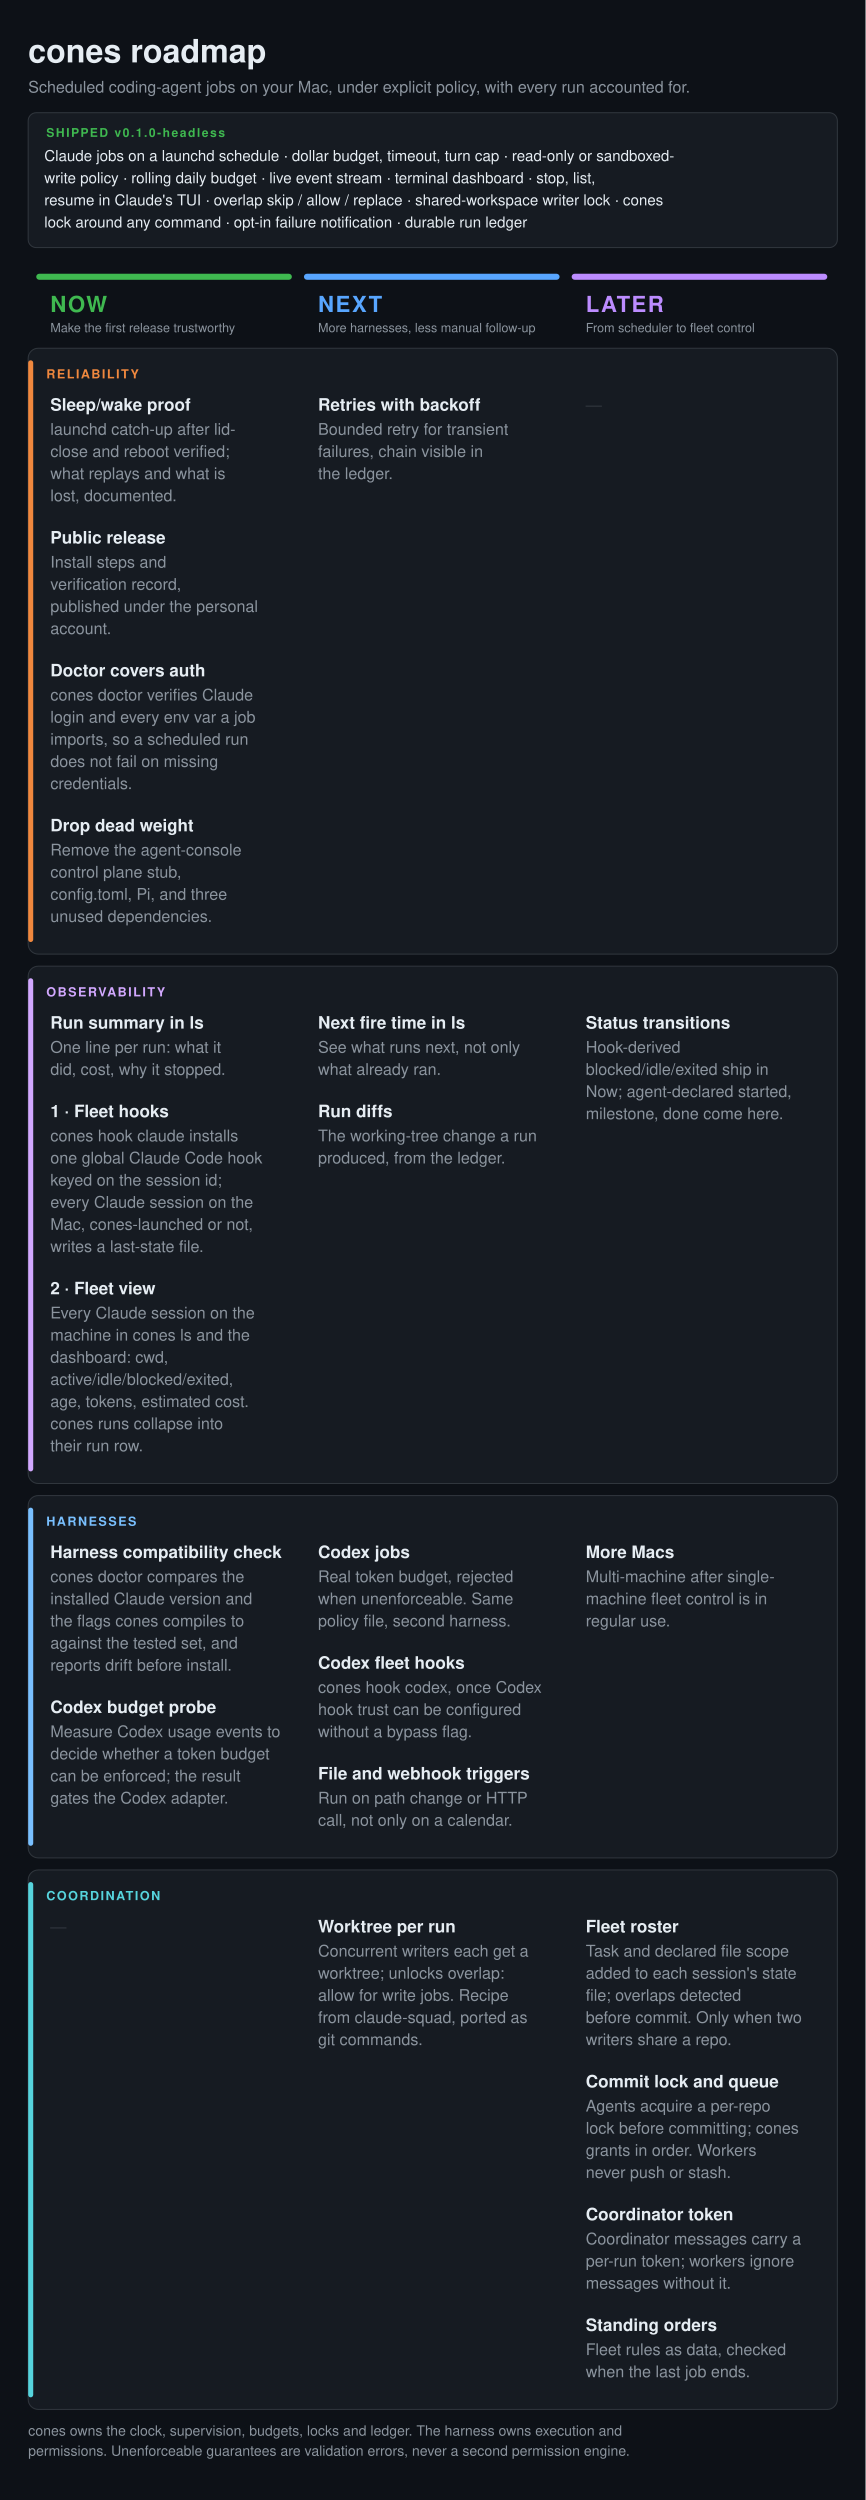
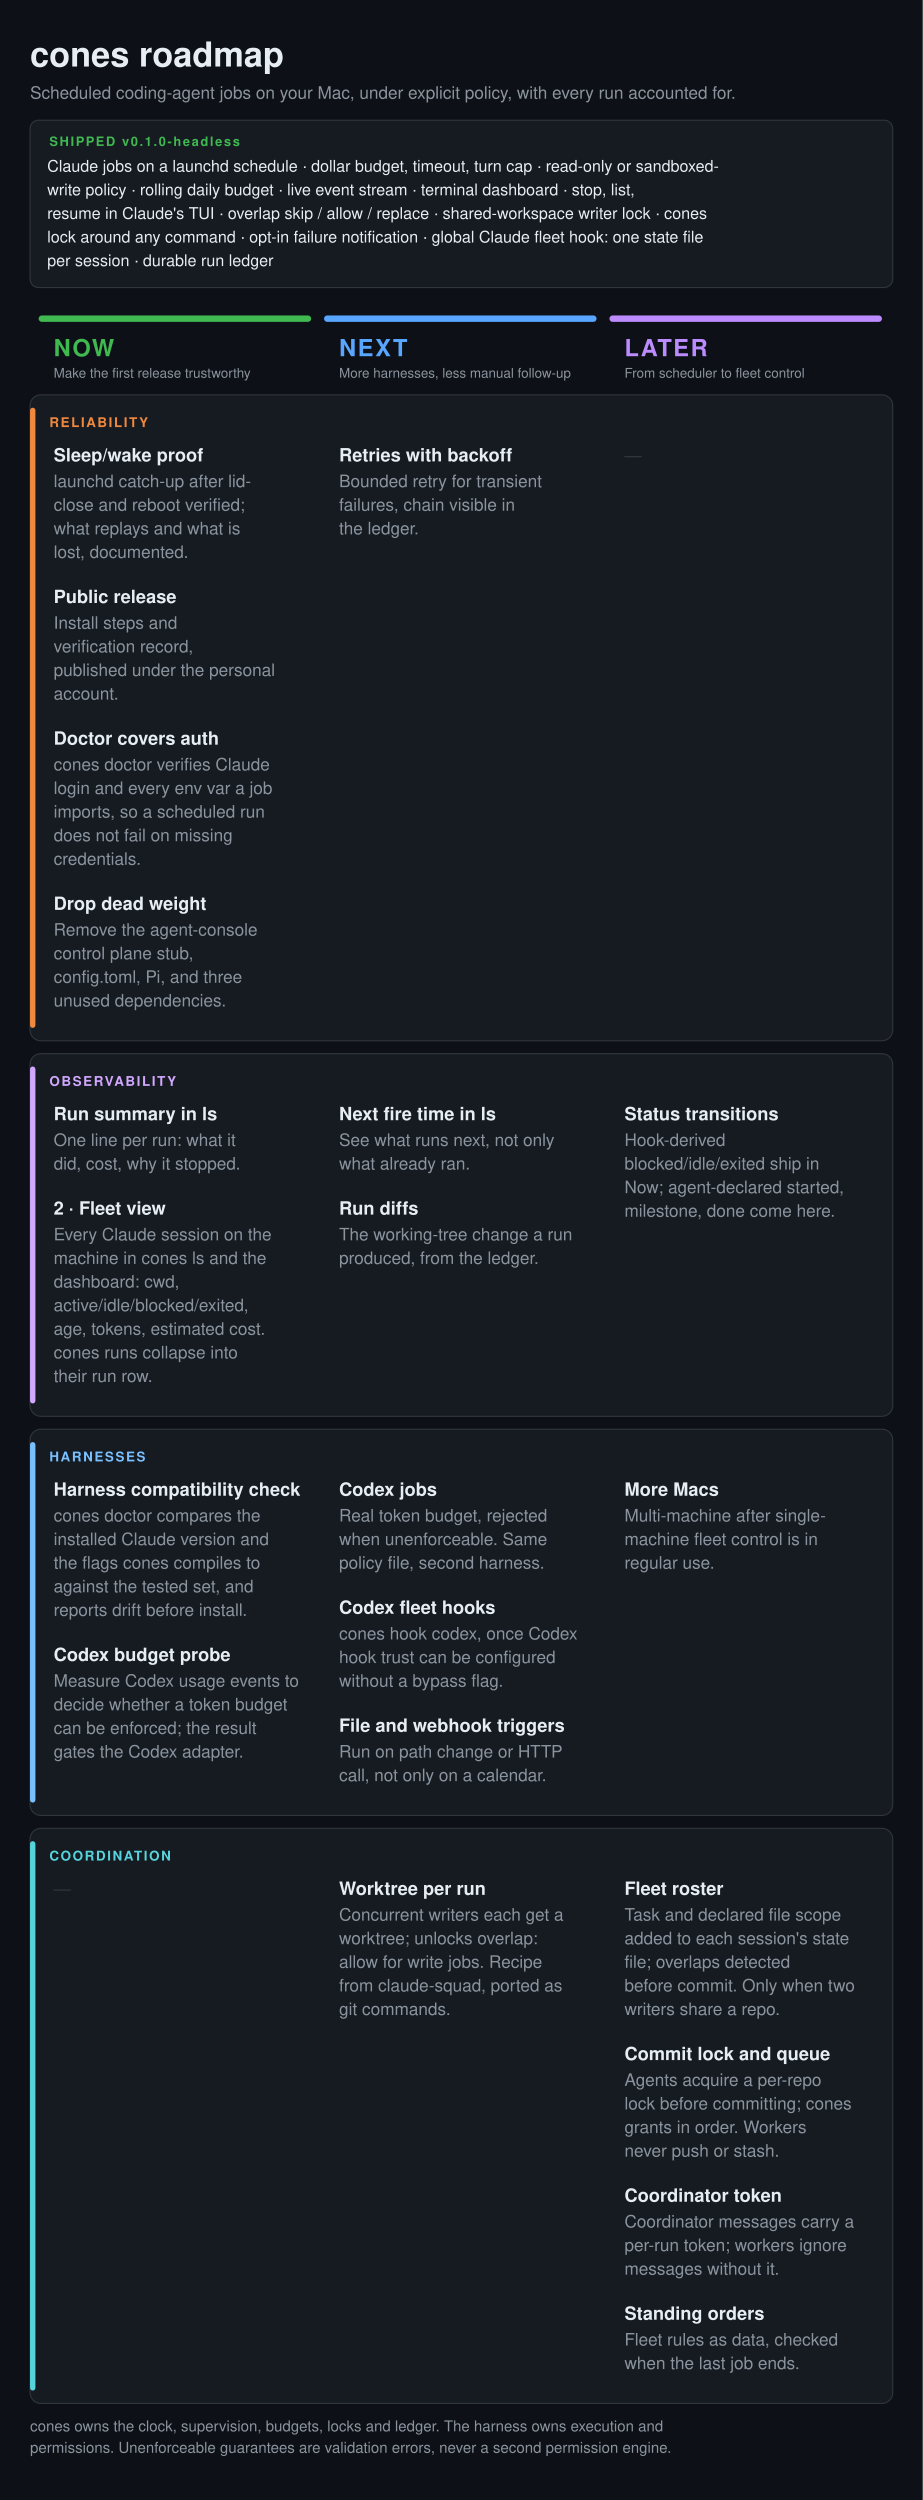
- <svg xmlns="http://www.w3.org/2000/svg" width="860" height="2484" viewBox="0 0 860 2484" font-family="-apple-system,BlinkMacSystemFont,Segoe UI,Helvetica,Arial,sans-serif">
-   <rect width="860" height="2484" fill="#0d1117" />
+ <svg xmlns="http://www.w3.org/2000/svg" width="860" height="2330" viewBox="0 0 860 2330" font-family="-apple-system,BlinkMacSystemFont,Segoe UI,Helvetica,Arial,sans-serif">
+   <rect width="860" height="2330" fill="#0d1117" />
  <text x="28" y="62" font-size="32" fill="#e6edf3" font-weight="700">cones roadmap</text>
  <text x="28" y="92" font-size="16" fill="#8b949e">Scheduled coding-agent jobs on your Mac, under explicit policy, with every run accounted for.</text>
-   <rect x="28" y="112" width="804" height="134" rx="8" fill="#161b22" stroke="#30363d" />
+   <rect x="28" y="112" width="804" height="156" rx="8" fill="#161b22" stroke="#30363d" />
  <text x="46" y="136" font-size="12" fill="#3fb950" font-weight="700" letter-spacing="1.5">SHIPPED  v0.1.0-headless</text>
  <text x="44" y="160" font-size="15" fill="#e6edf3">Claude jobs on a launchd schedule · dollar budget, timeout, turn cap · read-only or sandboxed-</text>
  <text x="44" y="182" font-size="15" fill="#e6edf3">write policy · rolling daily budget · live event stream · terminal dashboard · stop, list,</text>
  <text x="44" y="204" font-size="15" fill="#e6edf3">resume in Claude's TUI · overlap skip / allow / replace · shared-workspace writer lock · cones</text>
-   <text x="44" y="226" font-size="15" fill="#e6edf3">lock around any command · opt-in failure notification · durable run ledger</text>
-   <rect x="36" y="272" width="254" height="6" rx="3" fill="#3fb950" />
-   <text x="50" y="310" font-size="22" fill="#3fb950" font-weight="800" letter-spacing="1.5">NOW</text>
-   <text x="50" y="330" font-size="12.5" fill="#8b949e">Make the first release trustworthy</text>
-   <rect x="302" y="272" width="254" height="6" rx="3" fill="#58a6ff" />
-   <text x="316" y="310" font-size="22" fill="#58a6ff" font-weight="800" letter-spacing="1.5">NEXT</text>
-   <text x="316" y="330" font-size="12.5" fill="#8b949e">More harnesses, less manual follow-up</text>
-   <rect x="568" y="272" width="254" height="6" rx="3" fill="#bc8cff" />
-   <text x="582" y="310" font-size="22" fill="#bc8cff" font-weight="800" letter-spacing="1.5">LATER</text>
-   <text x="582" y="330" font-size="12.5" fill="#8b949e">From scheduler to fleet control</text>
-   <rect x="28" y="346" width="804" height="602" rx="10" fill="#161b22" stroke="#30363d" />
-   <rect x="28" y="358" width="5" height="578" rx="2.5" fill="#f0883e" />
-   <text x="46" y="376" font-size="12.5" fill="#f0883e" font-weight="700" letter-spacing="1.5">RELIABILITY</text>
-   <text x="50" y="408" font-size="17" fill="#e6edf3" font-weight="700">Sleep/wake proof</text>
-   <text x="50" y="432" font-size="16" fill="#8b949e">launchd catch-up after lid-</text>
-   <text x="50" y="454" font-size="16" fill="#8b949e">close and reboot verified;</text>
-   <text x="50" y="476" font-size="16" fill="#8b949e">what replays and what is</text>
-   <text x="50" y="498" font-size="16" fill="#8b949e">lost, documented.</text>
-   <text x="50" y="540" font-size="17" fill="#e6edf3" font-weight="700">Public release</text>
-   <text x="50" y="564" font-size="16" fill="#8b949e">Install steps and</text>
-   <text x="50" y="586" font-size="16" fill="#8b949e">verification record,</text>
-   <text x="50" y="608" font-size="16" fill="#8b949e">published under the personal</text>
-   <text x="50" y="630" font-size="16" fill="#8b949e">account.</text>
-   <text x="50" y="672" font-size="17" fill="#e6edf3" font-weight="700">Doctor covers auth</text>
-   <text x="50" y="696" font-size="16" fill="#8b949e">cones doctor verifies Claude</text>
-   <text x="50" y="718" font-size="16" fill="#8b949e">login and every env var a job</text>
-   <text x="50" y="740" font-size="16" fill="#8b949e">imports, so a scheduled run</text>
-   <text x="50" y="762" font-size="16" fill="#8b949e">does not fail on missing</text>
-   <text x="50" y="784" font-size="16" fill="#8b949e">credentials.</text>
-   <text x="50" y="826" font-size="17" fill="#e6edf3" font-weight="700">Drop dead weight</text>
-   <text x="50" y="850" font-size="16" fill="#8b949e">Remove the agent-console</text>
-   <text x="50" y="872" font-size="16" fill="#8b949e">control plane stub,</text>
-   <text x="50" y="894" font-size="16" fill="#8b949e">config.toml, Pi, and three</text>
-   <text x="50" y="916" font-size="16" fill="#8b949e">unused dependencies.</text>
-   <text x="316" y="408" font-size="17" fill="#e6edf3" font-weight="700">Retries with backoff</text>
-   <text x="316" y="432" font-size="16" fill="#8b949e">Bounded retry for transient</text>
-   <text x="316" y="454" font-size="16" fill="#8b949e">failures, chain visible in</text>
-   <text x="316" y="476" font-size="16" fill="#8b949e">the ledger.</text>
-   <text x="582" y="408" font-size="16" fill="#30363d">—</text>
-   <rect x="28" y="960" width="804" height="514" rx="10" fill="#161b22" stroke="#30363d" />
-   <rect x="28" y="972" width="5" height="490" rx="2.5" fill="#d2a8ff" />
-   <text x="46" y="990" font-size="12.5" fill="#d2a8ff" font-weight="700" letter-spacing="1.5">OBSERVABILITY</text>
-   <text x="50" y="1022" font-size="17" fill="#e6edf3" font-weight="700">Run summary in ls</text>
-   <text x="50" y="1046" font-size="16" fill="#8b949e">One line per run: what it</text>
-   <text x="50" y="1068" font-size="16" fill="#8b949e">did, cost, why it stopped.</text>
-   <text x="50" y="1110" font-size="17" fill="#e6edf3" font-weight="700">1 · Fleet hooks</text>
-   <text x="50" y="1134" font-size="16" fill="#8b949e">cones hook claude installs</text>
-   <text x="50" y="1156" font-size="16" fill="#8b949e">one global Claude Code hook</text>
-   <text x="50" y="1178" font-size="16" fill="#8b949e">keyed on the session id;</text>
-   <text x="50" y="1200" font-size="16" fill="#8b949e">every Claude session on the</text>
-   <text x="50" y="1222" font-size="16" fill="#8b949e">Mac, cones-launched or not,</text>
-   <text x="50" y="1244" font-size="16" fill="#8b949e">writes a last-state file.</text>
-   <text x="50" y="1286" font-size="17" fill="#e6edf3" font-weight="700">2 · Fleet view</text>
-   <text x="50" y="1310" font-size="16" fill="#8b949e">Every Claude session on the</text>
-   <text x="50" y="1332" font-size="16" fill="#8b949e">machine in cones ls and the</text>
-   <text x="50" y="1354" font-size="16" fill="#8b949e">dashboard: cwd,</text>
-   <text x="50" y="1376" font-size="16" fill="#8b949e">active/idle/blocked/exited,</text>
-   <text x="50" y="1398" font-size="16" fill="#8b949e">age, tokens, estimated cost.</text>
-   <text x="50" y="1420" font-size="16" fill="#8b949e">cones runs collapse into</text>
-   <text x="50" y="1442" font-size="16" fill="#8b949e">their run row.</text>
-   <text x="316" y="1022" font-size="17" fill="#e6edf3" font-weight="700">Next fire time in ls</text>
-   <text x="316" y="1046" font-size="16" fill="#8b949e">See what runs next, not only</text>
-   <text x="316" y="1068" font-size="16" fill="#8b949e">what already ran.</text>
-   <text x="316" y="1110" font-size="17" fill="#e6edf3" font-weight="700">Run diffs</text>
-   <text x="316" y="1134" font-size="16" fill="#8b949e">The working-tree change a run</text>
-   <text x="316" y="1156" font-size="16" fill="#8b949e">produced, from the ledger.</text>
-   <text x="582" y="1022" font-size="17" fill="#e6edf3" font-weight="700">Status transitions</text>
-   <text x="582" y="1046" font-size="16" fill="#8b949e">Hook-derived</text>
-   <text x="582" y="1068" font-size="16" fill="#8b949e">blocked/idle/exited ship in</text>
-   <text x="582" y="1090" font-size="16" fill="#8b949e">Now; agent-declared started,</text>
-   <text x="582" y="1112" font-size="16" fill="#8b949e">milestone, done come here.</text>
-   <rect x="28" y="1486" width="804" height="360" rx="10" fill="#161b22" stroke="#30363d" />
-   <rect x="28" y="1498" width="5" height="336" rx="2.5" fill="#79c0ff" />
-   <text x="46" y="1516" font-size="12.5" fill="#79c0ff" font-weight="700" letter-spacing="1.5">HARNESSES</text>
-   <text x="50" y="1548" font-size="17" fill="#e6edf3" font-weight="700">Harness compatibility check</text>
-   <text x="50" y="1572" font-size="16" fill="#8b949e">cones doctor compares the</text>
-   <text x="50" y="1594" font-size="16" fill="#8b949e">installed Claude version and</text>
-   <text x="50" y="1616" font-size="16" fill="#8b949e">the flags cones compiles to</text>
-   <text x="50" y="1638" font-size="16" fill="#8b949e">against the tested set, and</text>
-   <text x="50" y="1660" font-size="16" fill="#8b949e">reports drift before install.</text>
-   <text x="50" y="1702" font-size="17" fill="#e6edf3" font-weight="700">Codex budget probe</text>
-   <text x="50" y="1726" font-size="16" fill="#8b949e">Measure Codex usage events to</text>
-   <text x="50" y="1748" font-size="16" fill="#8b949e">decide whether a token budget</text>
-   <text x="50" y="1770" font-size="16" fill="#8b949e">can be enforced; the result</text>
-   <text x="50" y="1792" font-size="16" fill="#8b949e">gates the Codex adapter.</text>
-   <text x="316" y="1548" font-size="17" fill="#e6edf3" font-weight="700">Codex jobs</text>
-   <text x="316" y="1572" font-size="16" fill="#8b949e">Real token budget, rejected</text>
-   <text x="316" y="1594" font-size="16" fill="#8b949e">when unenforceable. Same</text>
-   <text x="316" y="1616" font-size="16" fill="#8b949e">policy file, second harness.</text>
-   <text x="316" y="1658" font-size="17" fill="#e6edf3" font-weight="700">Codex fleet hooks</text>
-   <text x="316" y="1682" font-size="16" fill="#8b949e">cones hook codex, once Codex</text>
-   <text x="316" y="1704" font-size="16" fill="#8b949e">hook trust can be configured</text>
-   <text x="316" y="1726" font-size="16" fill="#8b949e">without a bypass flag.</text>
-   <text x="316" y="1768" font-size="17" fill="#e6edf3" font-weight="700">File and webhook triggers</text>
-   <text x="316" y="1792" font-size="16" fill="#8b949e">Run on path change or HTTP</text>
-   <text x="316" y="1814" font-size="16" fill="#8b949e">call, not only on a calendar.</text>
-   <text x="582" y="1548" font-size="17" fill="#e6edf3" font-weight="700">More Macs</text>
-   <text x="582" y="1572" font-size="16" fill="#8b949e">Multi-machine after single-</text>
-   <text x="582" y="1594" font-size="16" fill="#8b949e">machine fleet control is in</text>
-   <text x="582" y="1616" font-size="16" fill="#8b949e">regular use.</text>
-   <rect x="28" y="1858" width="804" height="536" rx="10" fill="#161b22" stroke="#30363d" />
-   <rect x="28" y="1870" width="5" height="512" rx="2.5" fill="#56d4dd" />
-   <text x="46" y="1888" font-size="12.5" fill="#56d4dd" font-weight="700" letter-spacing="1.5">COORDINATION</text>
-   <text x="50" y="1920" font-size="16" fill="#30363d">—</text>
-   <text x="316" y="1920" font-size="17" fill="#e6edf3" font-weight="700">Worktree per run</text>
-   <text x="316" y="1944" font-size="16" fill="#8b949e">Concurrent writers each get a</text>
-   <text x="316" y="1966" font-size="16" fill="#8b949e">worktree; unlocks overlap:</text>
-   <text x="316" y="1988" font-size="16" fill="#8b949e">allow for write jobs. Recipe</text>
-   <text x="316" y="2010" font-size="16" fill="#8b949e">from claude-squad, ported as</text>
-   <text x="316" y="2032" font-size="16" fill="#8b949e">git commands.</text>
-   <text x="582" y="1920" font-size="17" fill="#e6edf3" font-weight="700">Fleet roster</text>
-   <text x="582" y="1944" font-size="16" fill="#8b949e">Task and declared file scope</text>
-   <text x="582" y="1966" font-size="16" fill="#8b949e">added to each session's state</text>
-   <text x="582" y="1988" font-size="16" fill="#8b949e">file; overlaps detected</text>
-   <text x="582" y="2010" font-size="16" fill="#8b949e">before commit. Only when two</text>
-   <text x="582" y="2032" font-size="16" fill="#8b949e">writers share a repo.</text>
-   <text x="582" y="2074" font-size="17" fill="#e6edf3" font-weight="700">Commit lock and queue</text>
-   <text x="582" y="2098" font-size="16" fill="#8b949e">Agents acquire a per-repo</text>
-   <text x="582" y="2120" font-size="16" fill="#8b949e">lock before committing; cones</text>
-   <text x="582" y="2142" font-size="16" fill="#8b949e">grants in order. Workers</text>
-   <text x="582" y="2164" font-size="16" fill="#8b949e">never push or stash.</text>
-   <text x="582" y="2206" font-size="17" fill="#e6edf3" font-weight="700">Coordinator token</text>
-   <text x="582" y="2230" font-size="16" fill="#8b949e">Coordinator messages carry a</text>
-   <text x="582" y="2252" font-size="16" fill="#8b949e">per-run token; workers ignore</text>
-   <text x="582" y="2274" font-size="16" fill="#8b949e">messages without it.</text>
-   <text x="582" y="2316" font-size="17" fill="#e6edf3" font-weight="700">Standing orders</text>
-   <text x="582" y="2340" font-size="16" fill="#8b949e">Fleet rules as data, checked</text>
-   <text x="582" y="2362" font-size="16" fill="#8b949e">when the last job ends.</text>
-   <text x="28" y="2420" font-size="14" fill="#8b949e">cones owns the clock, supervision, budgets, locks and ledger. The harness owns execution and</text>
-   <text x="28" y="2440" font-size="14" fill="#8b949e">permissions. Unenforceable guarantees are validation errors, never a second permission engine.</text>
+   <text x="44" y="226" font-size="15" fill="#e6edf3">lock around any command · opt-in failure notification · global Claude fleet hook: one state file</text>
+   <text x="44" y="248" font-size="15" fill="#e6edf3">per session · durable run ledger</text>
+   <rect x="36" y="294" width="254" height="6" rx="3" fill="#3fb950" />
+   <text x="50" y="332" font-size="22" fill="#3fb950" font-weight="800" letter-spacing="1.5">NOW</text>
+   <text x="50" y="352" font-size="12.5" fill="#8b949e">Make the first release trustworthy</text>
+   <rect x="302" y="294" width="254" height="6" rx="3" fill="#58a6ff" />
+   <text x="316" y="332" font-size="22" fill="#58a6ff" font-weight="800" letter-spacing="1.5">NEXT</text>
+   <text x="316" y="352" font-size="12.5" fill="#8b949e">More harnesses, less manual follow-up</text>
+   <rect x="568" y="294" width="254" height="6" rx="3" fill="#bc8cff" />
+   <text x="582" y="332" font-size="22" fill="#bc8cff" font-weight="800" letter-spacing="1.5">LATER</text>
+   <text x="582" y="352" font-size="12.5" fill="#8b949e">From scheduler to fleet control</text>
+   <rect x="28" y="368" width="804" height="602" rx="10" fill="#161b22" stroke="#30363d" />
+   <rect x="28" y="380" width="5" height="578" rx="2.5" fill="#f0883e" />
+   <text x="46" y="398" font-size="12.5" fill="#f0883e" font-weight="700" letter-spacing="1.5">RELIABILITY</text>
+   <text x="50" y="430" font-size="17" fill="#e6edf3" font-weight="700">Sleep/wake proof</text>
+   <text x="50" y="454" font-size="16" fill="#8b949e">launchd catch-up after lid-</text>
+   <text x="50" y="476" font-size="16" fill="#8b949e">close and reboot verified;</text>
+   <text x="50" y="498" font-size="16" fill="#8b949e">what replays and what is</text>
+   <text x="50" y="520" font-size="16" fill="#8b949e">lost, documented.</text>
+   <text x="50" y="562" font-size="17" fill="#e6edf3" font-weight="700">Public release</text>
+   <text x="50" y="586" font-size="16" fill="#8b949e">Install steps and</text>
+   <text x="50" y="608" font-size="16" fill="#8b949e">verification record,</text>
+   <text x="50" y="630" font-size="16" fill="#8b949e">published under the personal</text>
+   <text x="50" y="652" font-size="16" fill="#8b949e">account.</text>
+   <text x="50" y="694" font-size="17" fill="#e6edf3" font-weight="700">Doctor covers auth</text>
+   <text x="50" y="718" font-size="16" fill="#8b949e">cones doctor verifies Claude</text>
+   <text x="50" y="740" font-size="16" fill="#8b949e">login and every env var a job</text>
+   <text x="50" y="762" font-size="16" fill="#8b949e">imports, so a scheduled run</text>
+   <text x="50" y="784" font-size="16" fill="#8b949e">does not fail on missing</text>
+   <text x="50" y="806" font-size="16" fill="#8b949e">credentials.</text>
+   <text x="50" y="848" font-size="17" fill="#e6edf3" font-weight="700">Drop dead weight</text>
+   <text x="50" y="872" font-size="16" fill="#8b949e">Remove the agent-console</text>
+   <text x="50" y="894" font-size="16" fill="#8b949e">control plane stub,</text>
+   <text x="50" y="916" font-size="16" fill="#8b949e">config.toml, Pi, and three</text>
+   <text x="50" y="938" font-size="16" fill="#8b949e">unused dependencies.</text>
+   <text x="316" y="430" font-size="17" fill="#e6edf3" font-weight="700">Retries with backoff</text>
+   <text x="316" y="454" font-size="16" fill="#8b949e">Bounded retry for transient</text>
+   <text x="316" y="476" font-size="16" fill="#8b949e">failures, chain visible in</text>
+   <text x="316" y="498" font-size="16" fill="#8b949e">the ledger.</text>
+   <text x="582" y="430" font-size="16" fill="#30363d">—</text>
+   <rect x="28" y="982" width="804" height="338" rx="10" fill="#161b22" stroke="#30363d" />
+   <rect x="28" y="994" width="5" height="314" rx="2.5" fill="#d2a8ff" />
+   <text x="46" y="1012" font-size="12.5" fill="#d2a8ff" font-weight="700" letter-spacing="1.5">OBSERVABILITY</text>
+   <text x="50" y="1044" font-size="17" fill="#e6edf3" font-weight="700">Run summary in ls</text>
+   <text x="50" y="1068" font-size="16" fill="#8b949e">One line per run: what it</text>
+   <text x="50" y="1090" font-size="16" fill="#8b949e">did, cost, why it stopped.</text>
+   <text x="50" y="1132" font-size="17" fill="#e6edf3" font-weight="700">2 · Fleet view</text>
+   <text x="50" y="1156" font-size="16" fill="#8b949e">Every Claude session on the</text>
+   <text x="50" y="1178" font-size="16" fill="#8b949e">machine in cones ls and the</text>
+   <text x="50" y="1200" font-size="16" fill="#8b949e">dashboard: cwd,</text>
+   <text x="50" y="1222" font-size="16" fill="#8b949e">active/idle/blocked/exited,</text>
+   <text x="50" y="1244" font-size="16" fill="#8b949e">age, tokens, estimated cost.</text>
+   <text x="50" y="1266" font-size="16" fill="#8b949e">cones runs collapse into</text>
+   <text x="50" y="1288" font-size="16" fill="#8b949e">their run row.</text>
+   <text x="316" y="1044" font-size="17" fill="#e6edf3" font-weight="700">Next fire time in ls</text>
+   <text x="316" y="1068" font-size="16" fill="#8b949e">See what runs next, not only</text>
+   <text x="316" y="1090" font-size="16" fill="#8b949e">what already ran.</text>
+   <text x="316" y="1132" font-size="17" fill="#e6edf3" font-weight="700">Run diffs</text>
+   <text x="316" y="1156" font-size="16" fill="#8b949e">The working-tree change a run</text>
+   <text x="316" y="1178" font-size="16" fill="#8b949e">produced, from the ledger.</text>
+   <text x="582" y="1044" font-size="17" fill="#e6edf3" font-weight="700">Status transitions</text>
+   <text x="582" y="1068" font-size="16" fill="#8b949e">Hook-derived</text>
+   <text x="582" y="1090" font-size="16" fill="#8b949e">blocked/idle/exited ship in</text>
+   <text x="582" y="1112" font-size="16" fill="#8b949e">Now; agent-declared started,</text>
+   <text x="582" y="1134" font-size="16" fill="#8b949e">milestone, done come here.</text>
+   <rect x="28" y="1332" width="804" height="360" rx="10" fill="#161b22" stroke="#30363d" />
+   <rect x="28" y="1344" width="5" height="336" rx="2.5" fill="#79c0ff" />
+   <text x="46" y="1362" font-size="12.5" fill="#79c0ff" font-weight="700" letter-spacing="1.5">HARNESSES</text>
+   <text x="50" y="1394" font-size="17" fill="#e6edf3" font-weight="700">Harness compatibility check</text>
+   <text x="50" y="1418" font-size="16" fill="#8b949e">cones doctor compares the</text>
+   <text x="50" y="1440" font-size="16" fill="#8b949e">installed Claude version and</text>
+   <text x="50" y="1462" font-size="16" fill="#8b949e">the flags cones compiles to</text>
+   <text x="50" y="1484" font-size="16" fill="#8b949e">against the tested set, and</text>
+   <text x="50" y="1506" font-size="16" fill="#8b949e">reports drift before install.</text>
+   <text x="50" y="1548" font-size="17" fill="#e6edf3" font-weight="700">Codex budget probe</text>
+   <text x="50" y="1572" font-size="16" fill="#8b949e">Measure Codex usage events to</text>
+   <text x="50" y="1594" font-size="16" fill="#8b949e">decide whether a token budget</text>
+   <text x="50" y="1616" font-size="16" fill="#8b949e">can be enforced; the result</text>
+   <text x="50" y="1638" font-size="16" fill="#8b949e">gates the Codex adapter.</text>
+   <text x="316" y="1394" font-size="17" fill="#e6edf3" font-weight="700">Codex jobs</text>
+   <text x="316" y="1418" font-size="16" fill="#8b949e">Real token budget, rejected</text>
+   <text x="316" y="1440" font-size="16" fill="#8b949e">when unenforceable. Same</text>
+   <text x="316" y="1462" font-size="16" fill="#8b949e">policy file, second harness.</text>
+   <text x="316" y="1504" font-size="17" fill="#e6edf3" font-weight="700">Codex fleet hooks</text>
+   <text x="316" y="1528" font-size="16" fill="#8b949e">cones hook codex, once Codex</text>
+   <text x="316" y="1550" font-size="16" fill="#8b949e">hook trust can be configured</text>
+   <text x="316" y="1572" font-size="16" fill="#8b949e">without a bypass flag.</text>
+   <text x="316" y="1614" font-size="17" fill="#e6edf3" font-weight="700">File and webhook triggers</text>
+   <text x="316" y="1638" font-size="16" fill="#8b949e">Run on path change or HTTP</text>
+   <text x="316" y="1660" font-size="16" fill="#8b949e">call, not only on a calendar.</text>
+   <text x="582" y="1394" font-size="17" fill="#e6edf3" font-weight="700">More Macs</text>
+   <text x="582" y="1418" font-size="16" fill="#8b949e">Multi-machine after single-</text>
+   <text x="582" y="1440" font-size="16" fill="#8b949e">machine fleet control is in</text>
+   <text x="582" y="1462" font-size="16" fill="#8b949e">regular use.</text>
+   <rect x="28" y="1704" width="804" height="536" rx="10" fill="#161b22" stroke="#30363d" />
+   <rect x="28" y="1716" width="5" height="512" rx="2.5" fill="#56d4dd" />
+   <text x="46" y="1734" font-size="12.5" fill="#56d4dd" font-weight="700" letter-spacing="1.5">COORDINATION</text>
+   <text x="50" y="1766" font-size="16" fill="#30363d">—</text>
+   <text x="316" y="1766" font-size="17" fill="#e6edf3" font-weight="700">Worktree per run</text>
+   <text x="316" y="1790" font-size="16" fill="#8b949e">Concurrent writers each get a</text>
+   <text x="316" y="1812" font-size="16" fill="#8b949e">worktree; unlocks overlap:</text>
+   <text x="316" y="1834" font-size="16" fill="#8b949e">allow for write jobs. Recipe</text>
+   <text x="316" y="1856" font-size="16" fill="#8b949e">from claude-squad, ported as</text>
+   <text x="316" y="1878" font-size="16" fill="#8b949e">git commands.</text>
+   <text x="582" y="1766" font-size="17" fill="#e6edf3" font-weight="700">Fleet roster</text>
+   <text x="582" y="1790" font-size="16" fill="#8b949e">Task and declared file scope</text>
+   <text x="582" y="1812" font-size="16" fill="#8b949e">added to each session's state</text>
+   <text x="582" y="1834" font-size="16" fill="#8b949e">file; overlaps detected</text>
+   <text x="582" y="1856" font-size="16" fill="#8b949e">before commit. Only when two</text>
+   <text x="582" y="1878" font-size="16" fill="#8b949e">writers share a repo.</text>
+   <text x="582" y="1920" font-size="17" fill="#e6edf3" font-weight="700">Commit lock and queue</text>
+   <text x="582" y="1944" font-size="16" fill="#8b949e">Agents acquire a per-repo</text>
+   <text x="582" y="1966" font-size="16" fill="#8b949e">lock before committing; cones</text>
+   <text x="582" y="1988" font-size="16" fill="#8b949e">grants in order. Workers</text>
+   <text x="582" y="2010" font-size="16" fill="#8b949e">never push or stash.</text>
+   <text x="582" y="2052" font-size="17" fill="#e6edf3" font-weight="700">Coordinator token</text>
+   <text x="582" y="2076" font-size="16" fill="#8b949e">Coordinator messages carry a</text>
+   <text x="582" y="2098" font-size="16" fill="#8b949e">per-run token; workers ignore</text>
+   <text x="582" y="2120" font-size="16" fill="#8b949e">messages without it.</text>
+   <text x="582" y="2162" font-size="17" fill="#e6edf3" font-weight="700">Standing orders</text>
+   <text x="582" y="2186" font-size="16" fill="#8b949e">Fleet rules as data, checked</text>
+   <text x="582" y="2208" font-size="16" fill="#8b949e">when the last job ends.</text>
+   <text x="28" y="2266" font-size="14" fill="#8b949e">cones owns the clock, supervision, budgets, locks and ledger. The harness owns execution and</text>
+   <text x="28" y="2286" font-size="14" fill="#8b949e">permissions. Unenforceable guarantees are validation errors, never a second permission engine.</text>
</svg>
